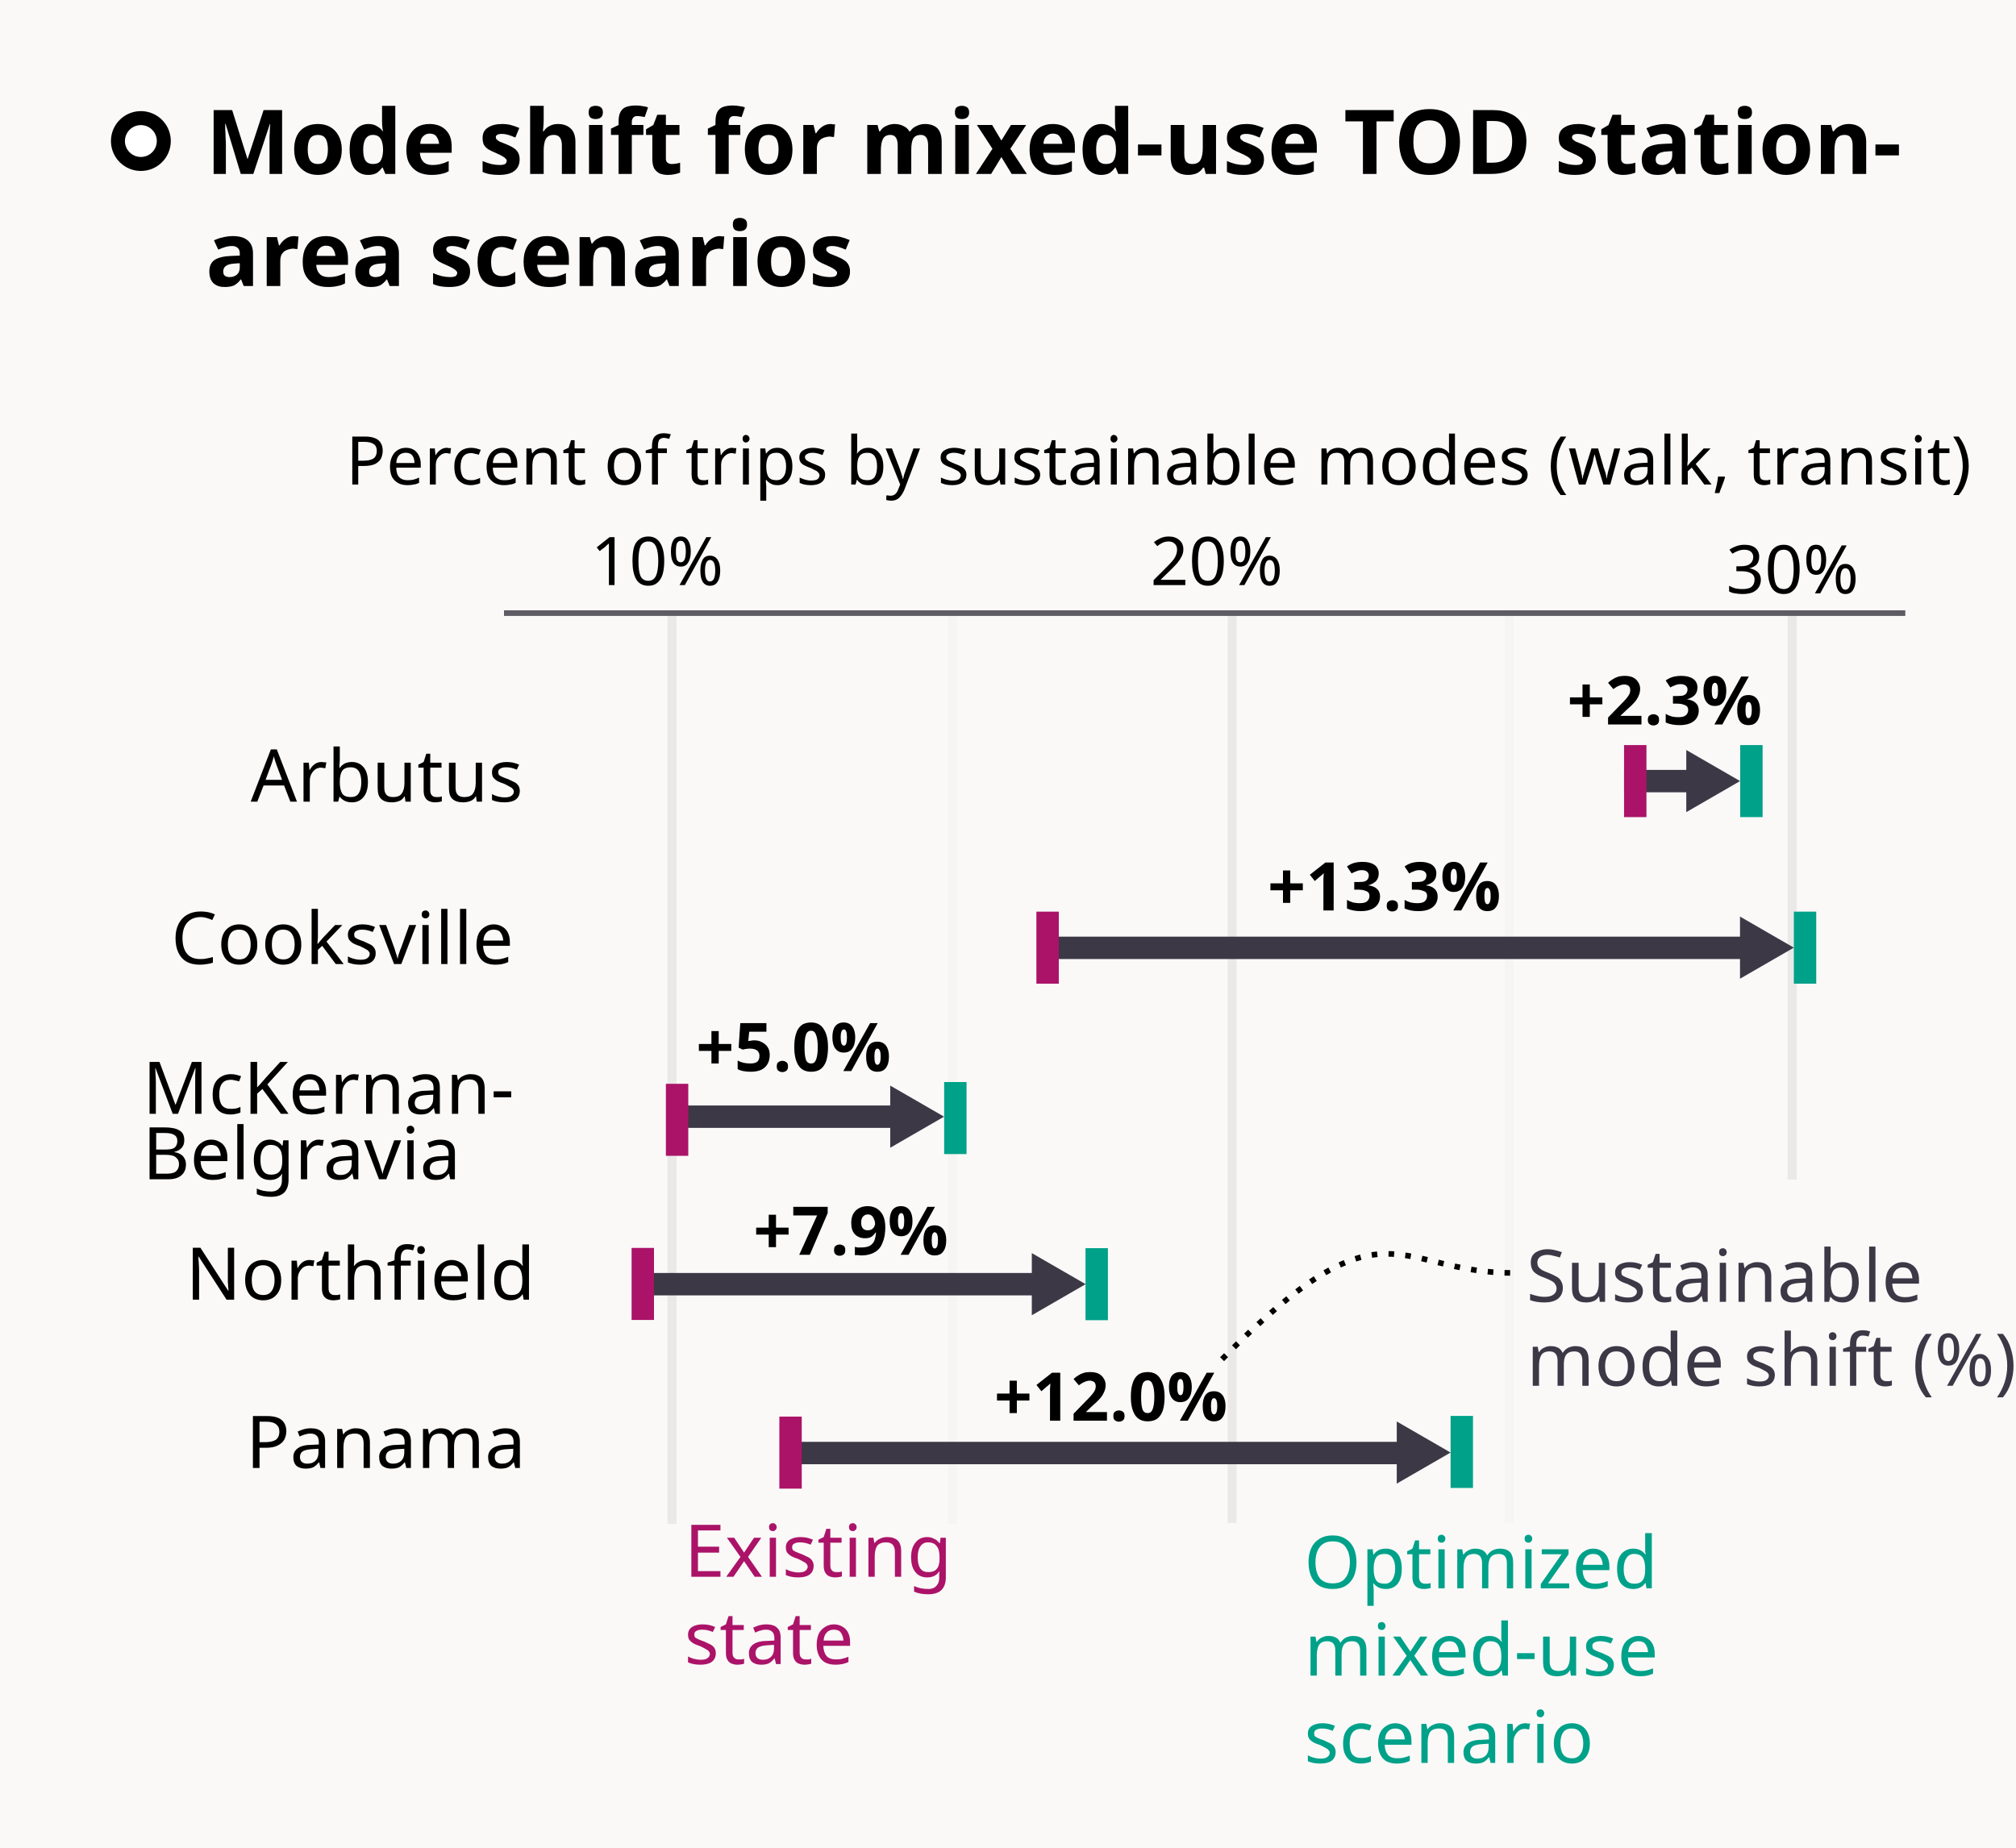
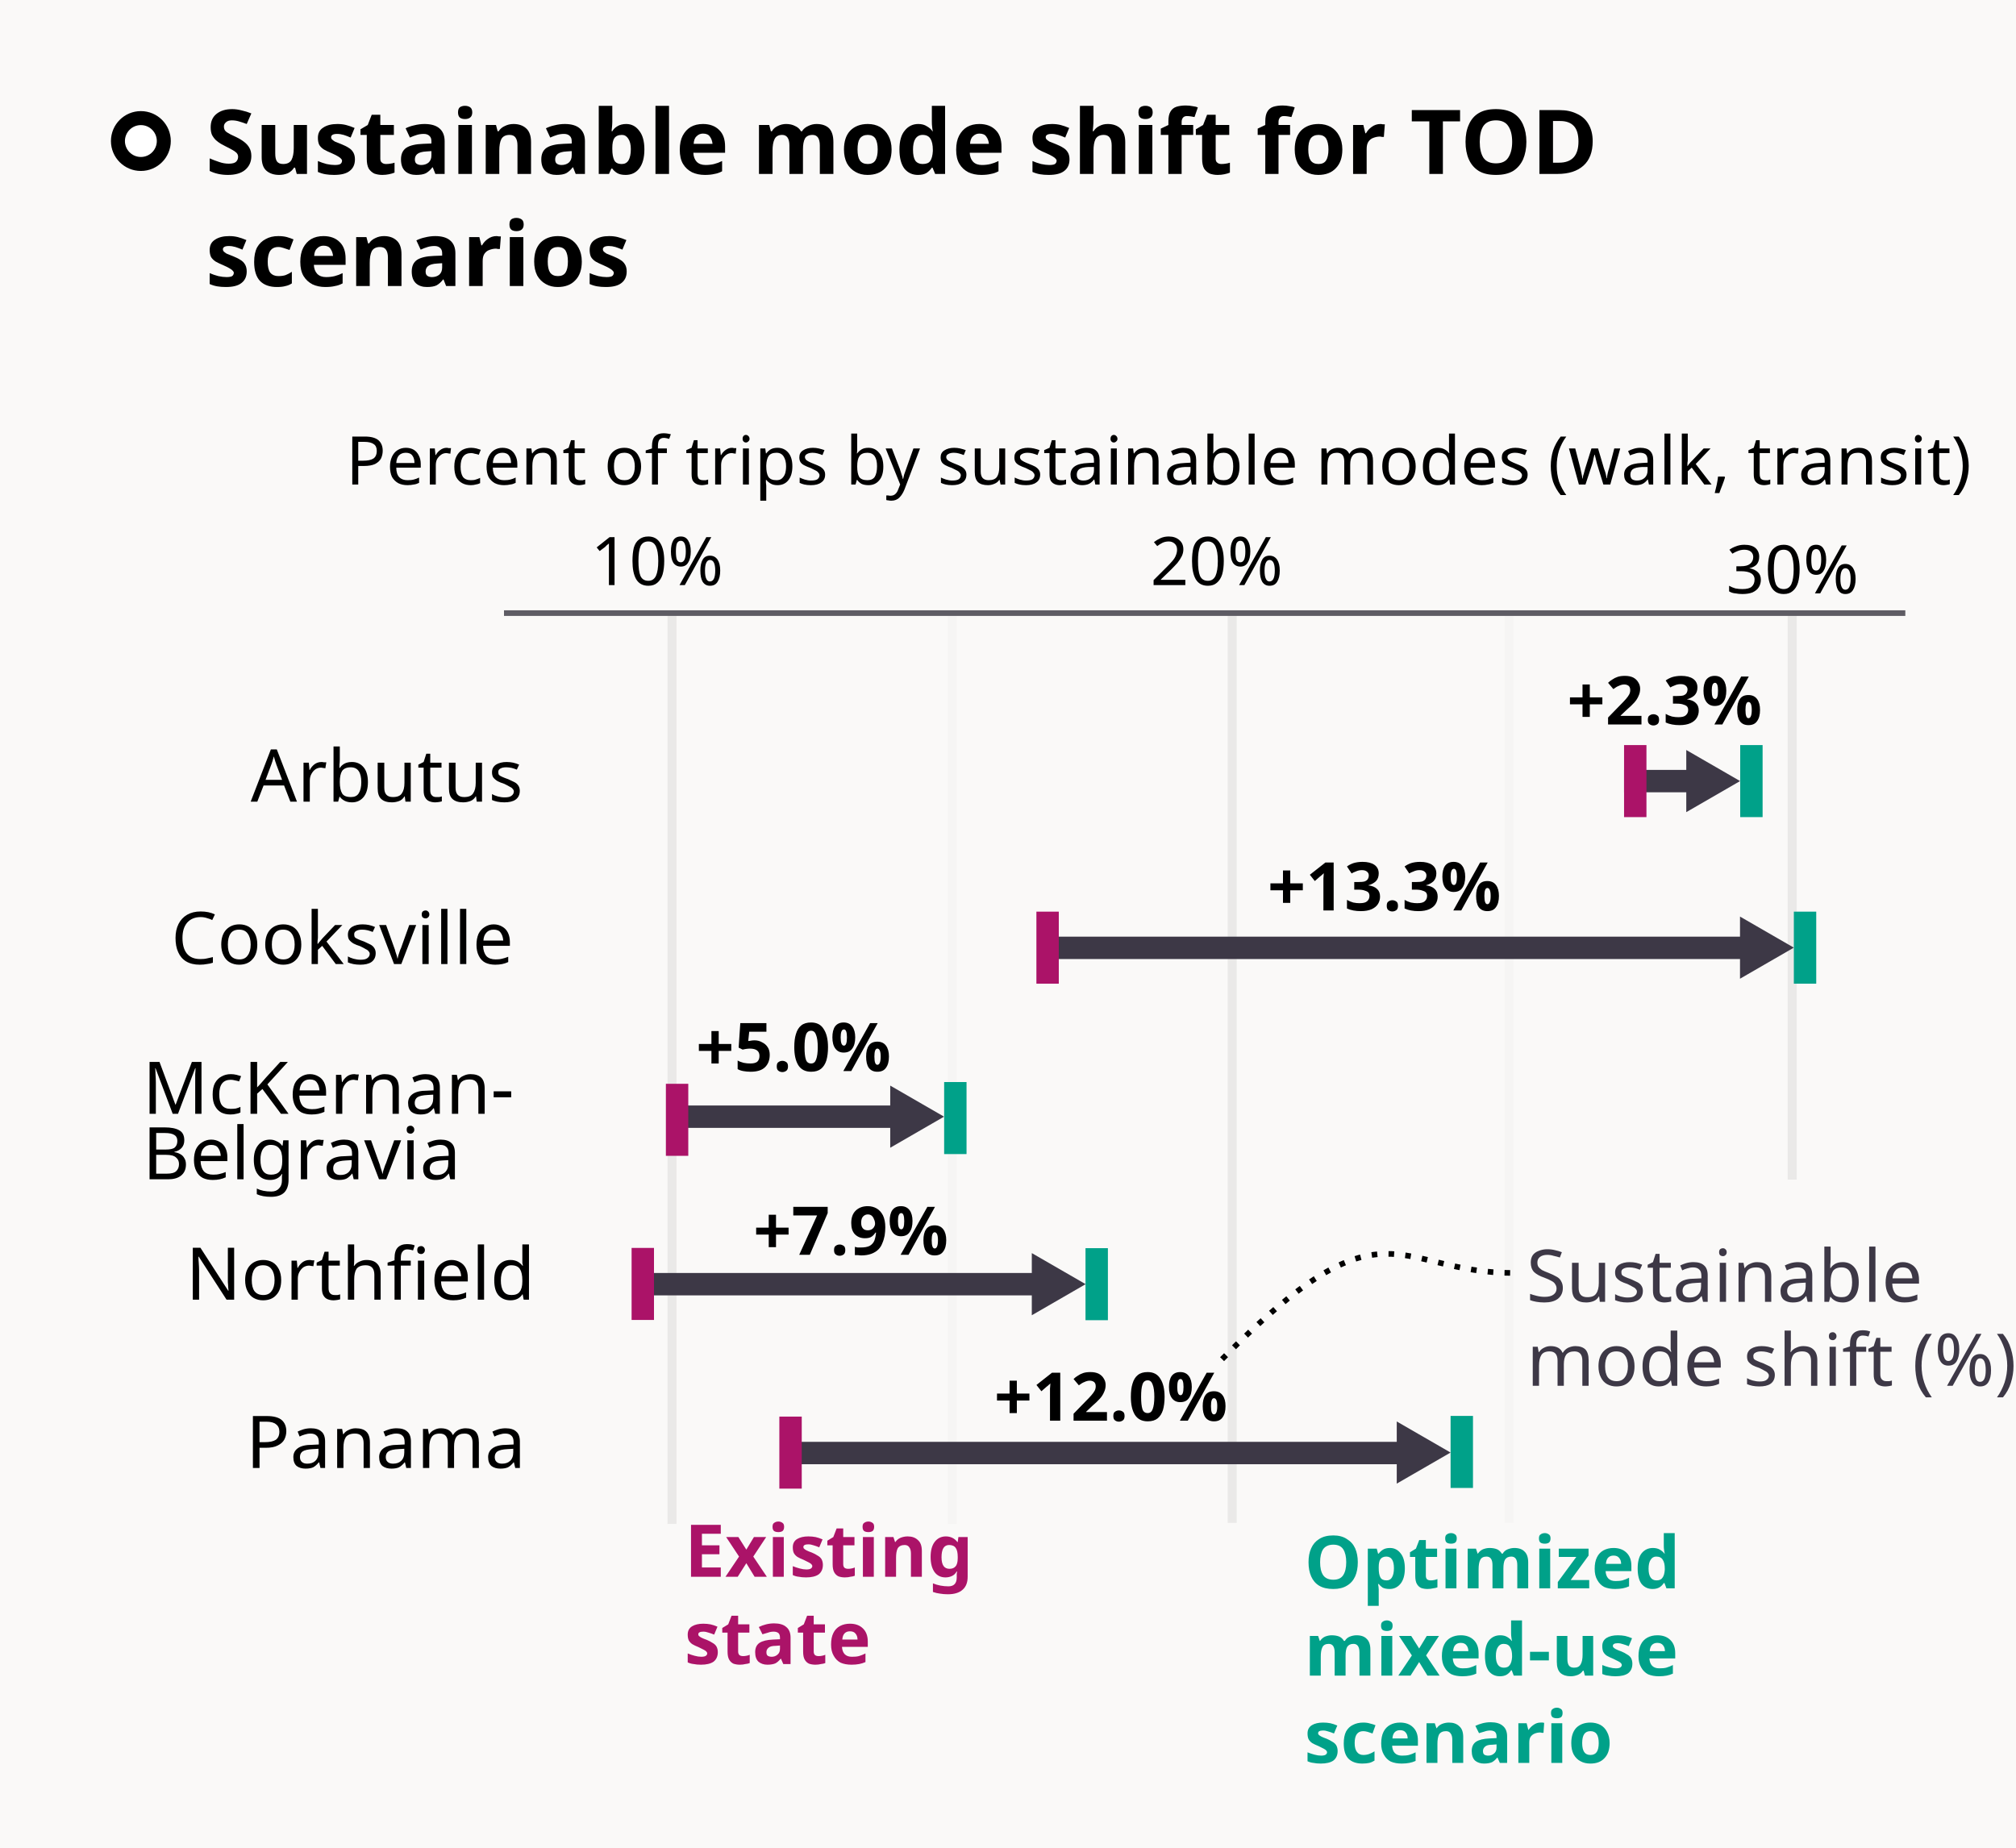
<svg xmlns="http://www.w3.org/2000/svg" width="360" height="330" viewBox="0 0 95.25 87.313" version="1.1" id="svg1">
  <defs id="defs1" />
  <g id="layer1">
    <rect style="opacity:1;fill:#faf9f8;fill-opacity:1;fill-rule:evenodd;stroke:none;stroke-width:0.265;stroke-linecap:round;stroke-linejoin:round;stroke-dasharray:none;stroke-opacity:1" id="rect25" width="95.25" height="95.25" x="0" y="2.8548589e-16" rx="0" ry="0" />
    <g id="g5" style="stroke:#f6f5f4;stroke-width:1.605" transform="matrix(1,0,0,0.3880518,-42.32448,23.75732)">
      <path style="fill:none;stroke:#eae9e8;stroke-width:0.425px;stroke-linecap:butt;stroke-linejoin:miter;stroke-opacity:1" d="M 74.074,124.354 V 13.229" id="path5-4-2" />
      <path style="fill:none;stroke:#f6f5f4;stroke-width:0.425px;stroke-linecap:butt;stroke-linejoin:miter;stroke-opacity:1" d="M 87.312,124.354 V 13.229" id="path5-4-0" />
      <path style="fill:none;stroke:#eae9e8;stroke-width:0.425px;stroke-linecap:butt;stroke-linejoin:miter;stroke-opacity:1" d="M 100.542,124.222 V 13.097" id="path5-4-7-4" />
      <path style="fill:none;stroke:#f6f5f4;stroke-width:0.425px;stroke-linecap:butt;stroke-linejoin:miter;stroke-opacity:1" d="M 113.63,124.222 V 13.097" id="path5-4-2-0" />
      <path style="fill:none;stroke:#eae9e8;stroke-width:0.425px;stroke-linecap:butt;stroke-linejoin:miter;stroke-opacity:1" d="M 127,82.422 V 13.229" id="path5-4-2-0-3" />
    </g>
    <text id="text237-0-6-6-6" xml:space="preserve" x="11.842" y="37.879" style="font-style:normal;font-variant:normal;font-weight:normal;font-stretch:normal;font-size:3.44px;font-family:'Inter 24pt';-inkscape-font-specification:'Inter 24pt, Normal';font-variant-ligatures:normal;font-variant-caps:normal;font-variant-numeric:normal;font-variant-east-asian:normal;fill:#000000;stroke-width:0.353">
      <tspan id="tspan2" x="11.842" y="37.879">Arbutus</tspan>
    </text>
    <text id="text237-0-6-6-6-9-1" xml:space="preserve" x="27.909" y="27.648" style="font-style:normal;font-variant:normal;font-weight:normal;font-stretch:normal;font-size:3.175px;font-family:'Inter 24pt';-inkscape-font-specification:'Inter 24pt, Normal';font-variant-ligatures:normal;font-variant-caps:normal;font-variant-numeric:normal;font-variant-east-asian:normal;fill:#000000;stroke-width:0.353">
      <tspan id="tspan2-0-1" x="27.909" y="27.648">10%</tspan>
      <tspan x="27.909" y="31.617" id="tspan5-3" />
    </text>
    <text id="text237-0-6-6-6-9-1-1-7-8-6" xml:space="preserve" x="32.335" y="74.506" style="font-style:normal;font-variant:normal;font-weight:normal;font-stretch:normal;font-size:3.44px;line-height:1.2;font-family:'Inter 24pt';-inkscape-font-specification:'Inter 24pt, Normal';font-variant-ligatures:normal;font-variant-caps:normal;font-variant-numeric:normal;font-variant-east-asian:normal;fill:#ab1368;fill-opacity:1;stroke-width:0.353">
-       <tspan x="32.335" y="74.506" id="tspan5-3-2-5-2-64" style="font-style:normal;font-variant:normal;font-weight:normal;font-stretch:normal;font-size:3.44px;line-height:1.2;font-family:'Inter 24pt';-inkscape-font-specification:'Inter 24pt, Normal';font-variant-ligatures:normal;font-variant-caps:normal;font-variant-numeric:normal;font-variant-east-asian:normal;fill:#ab1368;fill-opacity:1">Existing</tspan>
-       <tspan x="32.335" y="78.633" style="font-style:normal;font-variant:normal;font-weight:normal;font-stretch:normal;font-size:3.44px;line-height:1.2;font-family:'Inter 24pt';-inkscape-font-specification:'Inter 24pt, Normal';font-variant-ligatures:normal;font-variant-caps:normal;font-variant-numeric:normal;font-variant-east-asian:normal;fill:#ab1368;fill-opacity:1" id="tspan6">state</tspan>
+       <tspan x="32.335" y="74.506" id="tspan5-3-2-5-2-64" style="font-style:normal;font-variant:normal;font-weight:bold;font-stretch:normal;font-size:3.44px;line-height:1.2;font-family:'Inter 24pt';-inkscape-font-specification:'Inter 24pt, Normal';font-variant-ligatures:normal;font-variant-caps:normal;font-variant-numeric:normal;font-variant-east-asian:normal;fill:#ab1368;fill-opacity:1">Existing</tspan>
+       <tspan x="32.335" y="78.633" style="font-style:normal;font-variant:normal;font-weight:bold;font-stretch:normal;font-size:3.44px;line-height:1.2;font-family:'Inter 24pt';-inkscape-font-specification:'Inter 24pt, Normal';font-variant-ligatures:normal;font-variant-caps:normal;font-variant-numeric:normal;font-variant-east-asian:normal;fill:#ab1368;fill-opacity:1" id="tspan6">state</tspan>
    </text>
    <text id="text237-0-6-6-6-9-1-1-7-8-6-8" xml:space="preserve" x="61.622" y="75.051" style="font-style:normal;font-variant:normal;font-weight:normal;font-stretch:normal;font-size:3.44px;line-height:1.2;font-family:'Inter 24pt';-inkscape-font-specification:'Inter 24pt, Normal';font-variant-ligatures:normal;font-variant-caps:normal;font-variant-numeric:normal;font-variant-east-asian:normal;fill:#00a189;fill-opacity:1;stroke-width:0.353">
-       <tspan x="61.622" y="75.051" style="font-style:normal;font-variant:normal;font-weight:normal;font-stretch:normal;font-size:3.44px;line-height:1.2;font-family:'Inter 24pt';-inkscape-font-specification:'Inter 24pt, Normal';font-variant-ligatures:normal;font-variant-caps:normal;font-variant-numeric:normal;font-variant-east-asian:normal;fill:#00a189;fill-opacity:1" id="tspan3">Optimized</tspan>
-       <tspan x="61.622" y="79.179" style="font-style:normal;font-variant:normal;font-weight:normal;font-stretch:normal;font-size:3.44px;line-height:1.2;font-family:'Inter 24pt';-inkscape-font-specification:'Inter 24pt, Normal';font-variant-ligatures:normal;font-variant-caps:normal;font-variant-numeric:normal;font-variant-east-asian:normal;fill:#00a189;fill-opacity:1" id="tspan10">mixed-use</tspan>
-       <tspan x="61.622" y="83.306" style="font-style:normal;font-variant:normal;font-weight:normal;font-stretch:normal;font-size:3.44px;line-height:1.2;font-family:'Inter 24pt';-inkscape-font-specification:'Inter 24pt, Normal';font-variant-ligatures:normal;font-variant-caps:normal;font-variant-numeric:normal;font-variant-east-asian:normal;fill:#00a189;fill-opacity:1" id="tspan4">scenario</tspan>
+       <tspan x="61.622" y="75.051" style="font-style:normal;font-variant:normal;font-weight:bold;font-stretch:normal;font-size:3.44px;line-height:1.2;font-family:'Inter 24pt';-inkscape-font-specification:'Inter 24pt, Normal';font-variant-ligatures:normal;font-variant-caps:normal;font-variant-numeric:normal;font-variant-east-asian:normal;fill:#00a189;fill-opacity:1" id="tspan3">Optimized</tspan>
+       <tspan x="61.622" y="79.179" style="font-style:normal;font-variant:normal;font-weight:bold;font-stretch:normal;font-size:3.44px;line-height:1.2;font-family:'Inter 24pt';-inkscape-font-specification:'Inter 24pt, Normal';font-variant-ligatures:normal;font-variant-caps:normal;font-variant-numeric:normal;font-variant-east-asian:normal;fill:#00a189;fill-opacity:1" id="tspan10">mixed-use</tspan>
+       <tspan x="61.622" y="83.306" style="font-style:normal;font-variant:normal;font-weight:bold;font-stretch:normal;font-size:3.44px;line-height:1.2;font-family:'Inter 24pt';-inkscape-font-specification:'Inter 24pt, Normal';font-variant-ligatures:normal;font-variant-caps:normal;font-variant-numeric:normal;font-variant-east-asian:normal;fill:#00a189;fill-opacity:1" id="tspan4">scenario</tspan>
    </text>
    <text id="text237-0-6-6-6-9-1-1-7-8-6-8-7" xml:space="preserve" x="72.121" y="61.517" style="font-style:normal;font-variant:normal;font-weight:bold;font-stretch:normal;font-size:3.969px;line-height:1;font-family:'Inter 24pt';-inkscape-font-specification:'Inter 24pt, Bold';font-variant-ligatures:normal;font-variant-caps:normal;font-variant-numeric:normal;font-variant-east-asian:normal;fill:#3d3846;fill-opacity:1;stroke-width:0.353">
      <tspan x="72.121" y="61.517" style="font-style:normal;font-variant:normal;font-weight:normal;font-stretch:normal;font-size:3.44px;line-height:1;font-family:'Inter 24pt';-inkscape-font-specification:'Inter 24pt, Normal';font-variant-ligatures:normal;font-variant-caps:normal;font-variant-numeric:normal;font-variant-east-asian:normal;fill:#3d3846;fill-opacity:1" id="tspan4-7">Sustainable</tspan>
      <tspan x="72.121" y="65.486" style="font-style:normal;font-variant:normal;font-weight:normal;font-stretch:normal;font-size:3.44px;line-height:1;font-family:'Inter 24pt';-inkscape-font-specification:'Inter 24pt, Normal';font-variant-ligatures:normal;font-variant-caps:normal;font-variant-numeric:normal;font-variant-east-asian:normal;fill:#3d3846;fill-opacity:1" id="tspan11">mode shift (%)</tspan>
    </text>
    <text id="text237-0-6-6-6-9-1-1-7-8-9-2" xml:space="preserve" x="16.333" y="22.894" style="font-style:normal;font-variant:normal;font-weight:normal;font-stretch:normal;font-size:3.175px;font-family:'Inter 24pt';-inkscape-font-specification:'Inter 24pt, Normal';font-variant-ligatures:normal;font-variant-caps:normal;font-variant-numeric:normal;font-variant-east-asian:normal;fill:#000000;fill-opacity:1;stroke-width:0.353">
      <tspan x="16.333" y="22.894" id="tspan5-3-2-5-2-60-1" style="font-style:normal;font-variant:normal;font-weight:normal;font-stretch:normal;font-size:3.175px;font-family:'Inter 24pt';-inkscape-font-specification:'Inter 24pt, Normal';font-variant-ligatures:normal;font-variant-caps:normal;font-variant-numeric:normal;font-variant-east-asian:normal;fill:#000000;fill-opacity:1">Percent of trips by sustainable modes (walk, transit)</tspan>
    </text>
    <text id="text237-0-6-6-6-9-1-7" xml:space="preserve" x="54.349" y="27.648" style="font-style:normal;font-variant:normal;font-weight:normal;font-stretch:normal;font-size:3.175px;font-family:'Inter 24pt';-inkscape-font-specification:'Inter 24pt, Normal';font-variant-ligatures:normal;font-variant-caps:normal;font-variant-numeric:normal;font-variant-east-asian:normal;fill:#000000;stroke-width:0.353">
      <tspan id="tspan2-0-1-5" x="54.349" y="27.648">20%</tspan>
      <tspan x="54.349" y="31.617" id="tspan5-3-6" />
    </text>
    <text id="text237-0-6-6-6-9-1-7-6" xml:space="preserve" x="81.553" y="28.04" style="font-style:normal;font-variant:normal;font-weight:normal;font-stretch:normal;font-size:3.175px;font-family:'Inter 24pt';-inkscape-font-specification:'Inter 24pt, Normal';font-variant-ligatures:normal;font-variant-caps:normal;font-variant-numeric:normal;font-variant-east-asian:normal;fill:#000000;stroke-width:0.353">
      <tspan id="tspan2-0-1-5-5" x="81.553" y="28.04">30%</tspan>
      <tspan x="81.553" y="32.009" id="tspan5-3-6-0" />
    </text>
    <text id="text237-0-6-6-6-9-1-7-6-5" xml:space="preserve" x="74.036" y="34.232" style="font-style:normal;font-variant:normal;font-weight:bold;font-stretch:normal;font-size:3.175px;font-family:'Inter 24pt';-inkscape-font-specification:'Inter 24pt, Bold';font-variant-ligatures:normal;font-variant-caps:normal;font-variant-numeric:normal;font-variant-east-asian:normal;fill:#000000;stroke-width:0.353">
      <tspan id="tspan2-0-1-5-5-6" x="74.036" y="34.232" style="font-style:normal;font-variant:normal;font-weight:bold;font-stretch:normal;font-size:3.175px;font-family:'Inter 24pt';-inkscape-font-specification:'Inter 24pt, Bold';font-variant-ligatures:normal;font-variant-caps:normal;font-variant-numeric:normal;font-variant-east-asian:normal">+2.3%</tspan>
      <tspan x="74.036" y="38.201" id="tspan5-3-6-0-9" />
    </text>
    <text id="text237-0-6-6-6-9-1-7-6-5-3" xml:space="preserve" x="59.884" y="43.021" style="font-style:normal;font-variant:normal;font-weight:bold;font-stretch:normal;font-size:3.175px;font-family:'Inter 24pt';-inkscape-font-specification:'Inter 24pt, Bold';font-variant-ligatures:normal;font-variant-caps:normal;font-variant-numeric:normal;font-variant-east-asian:normal;fill:#000000;stroke-width:0.353">
      <tspan id="tspan2-0-1-5-5-6-0" x="59.884" y="43.021" style="font-style:normal;font-variant:normal;font-weight:bold;font-stretch:normal;font-size:3.175px;font-family:'Inter 24pt';-inkscape-font-specification:'Inter 24pt, Bold';font-variant-ligatures:normal;font-variant-caps:normal;font-variant-numeric:normal;font-variant-east-asian:normal">+13.3%</tspan>
      <tspan x="59.884" y="46.99" id="tspan5-3-6-0-9-7" />
    </text>
    <text id="text237-0-6-6-6-9-1-7-6-5-3-7" xml:space="preserve" x="32.88" y="50.614" style="font-style:normal;font-variant:normal;font-weight:bold;font-stretch:normal;font-size:3.175px;font-family:'Inter 24pt';-inkscape-font-specification:'Inter 24pt, Bold';font-variant-ligatures:normal;font-variant-caps:normal;font-variant-numeric:normal;font-variant-east-asian:normal;fill:#000000;stroke-width:0.353">
      <tspan id="tspan2-0-1-5-5-6-0-1" x="32.88" y="50.614" style="font-style:normal;font-variant:normal;font-weight:bold;font-stretch:normal;font-size:3.175px;font-family:'Inter 24pt';-inkscape-font-specification:'Inter 24pt, Bold';font-variant-ligatures:normal;font-variant-caps:normal;font-variant-numeric:normal;font-variant-east-asian:normal">+5.0%</tspan>
      <tspan x="32.88" y="54.582" id="tspan5-3-6-0-9-7-1" />
    </text>
    <text id="text237-0-6-6-6-9-1-7-6-5-3-7-6" xml:space="preserve" x="35.585" y="59.293" style="font-style:normal;font-variant:normal;font-weight:bold;font-stretch:normal;font-size:3.175px;font-family:'Inter 24pt';-inkscape-font-specification:'Inter 24pt, Bold';font-variant-ligatures:normal;font-variant-caps:normal;font-variant-numeric:normal;font-variant-east-asian:normal;fill:#000000;stroke-width:0.353">
      <tspan id="tspan2-0-1-5-5-6-0-1-3" x="35.585" y="59.293" style="font-style:normal;font-variant:normal;font-weight:bold;font-stretch:normal;font-size:3.175px;font-family:'Inter 24pt';-inkscape-font-specification:'Inter 24pt, Bold';font-variant-ligatures:normal;font-variant-caps:normal;font-variant-numeric:normal;font-variant-east-asian:normal">+7.9%</tspan>
      <tspan x="35.585" y="63.262" id="tspan5-3-6-0-9-7-1-8" />
    </text>
    <text id="text237-0-6-6-6-9-1-7-6-5-3-7-6-3" xml:space="preserve" x="46.963" y="67.132" style="font-style:normal;font-variant:normal;font-weight:bold;font-stretch:normal;font-size:3.175px;font-family:'Inter 24pt';-inkscape-font-specification:'Inter 24pt, Bold';font-variant-ligatures:normal;font-variant-caps:normal;font-variant-numeric:normal;font-variant-east-asian:normal;fill:#000000;stroke-width:0.353">
      <tspan id="tspan2-0-1-5-5-6-0-1-3-1" x="46.963" y="67.132" style="font-style:normal;font-variant:normal;font-weight:bold;font-stretch:normal;font-size:3.175px;font-family:'Inter 24pt';-inkscape-font-specification:'Inter 24pt, Bold';font-variant-ligatures:normal;font-variant-caps:normal;font-variant-numeric:normal;font-variant-east-asian:normal">+12.0%</tspan>
      <tspan x="46.963" y="71.1" id="tspan5-3-6-0-9-7-1-8-7" />
    </text>
    <text id="text237-0-6-6-6-4" xml:space="preserve" x="9.717" y="8.221" style="font-style:normal;font-variant:normal;font-weight:normal;font-stretch:normal;font-size:4.233px;font-family:'Inter 24pt';-inkscape-font-specification:'Inter 24pt, Normal';font-variant-ligatures:normal;font-variant-caps:normal;font-variant-numeric:normal;font-variant-east-asian:normal;fill:#000000;stroke-width:0.353">
-       <tspan x="9.717" y="8.221" style="font-style:normal;font-variant:normal;font-weight:bold;font-stretch:normal;font-size:4.233px;font-family:'Inter 24pt';-inkscape-font-specification:'Inter 24pt, Bold';font-variant-ligatures:normal;font-variant-caps:normal;font-variant-numeric:normal;font-variant-east-asian:normal;fill:#000000" id="tspan12">Mode shift for mixed-use TOD station-</tspan>
-       <tspan x="9.717" y="13.512" style="font-style:normal;font-variant:normal;font-weight:bold;font-stretch:normal;font-size:4.233px;font-family:'Inter 24pt';-inkscape-font-specification:'Inter 24pt, Bold';font-variant-ligatures:normal;font-variant-caps:normal;font-variant-numeric:normal;font-variant-east-asian:normal;fill:#000000" id="tspan9">area scenarios</tspan>
+       <tspan x="9.717" y="8.221" style="font-style:normal;font-variant:normal;font-weight:bold;font-stretch:normal;font-size:4.233px;font-family:'Inter 24pt';-inkscape-font-specification:'Inter 24pt, Bold';font-variant-ligatures:normal;font-variant-caps:normal;font-variant-numeric:normal;font-variant-east-asian:normal;fill:#000000" id="tspan9">Sustainable mode shift for TOD </tspan>
+       <tspan x="9.717" y="13.512" style="font-style:normal;font-variant:normal;font-weight:bold;font-stretch:normal;font-size:4.233px;font-family:'Inter 24pt';-inkscape-font-specification:'Inter 24pt, Bold';font-variant-ligatures:normal;font-variant-caps:normal;font-variant-numeric:normal;font-variant-east-asian:normal;fill:#000000" id="tspan1">scenarios</tspan>
    </text>
    <text id="text237-0-6-6-6-1" xml:space="preserve" x="8.09" y="45.552" style="font-style:normal;font-variant:normal;font-weight:normal;font-stretch:normal;font-size:3.44px;font-family:'Inter 24pt';-inkscape-font-specification:'Inter 24pt, Normal';font-variant-ligatures:normal;font-variant-caps:normal;font-variant-numeric:normal;font-variant-east-asian:normal;fill:#000000;stroke-width:0.353">
      <tspan id="tspan2-5" x="8.09" y="45.552">Cooksville</tspan>
    </text>
    <path style="fill:#241f31;stroke:#3d3846;stroke-width:1.058;stroke-linecap:butt;stroke-linejoin:miter;stroke-dasharray:none;stroke-opacity:1" d="m 76.732,36.91 4.076,4e-6" id="path3-4-5" />
    <path style="fill:#241f31;stroke:#3d3846;stroke-width:1.058;stroke-linecap:butt;stroke-linejoin:miter;stroke-dasharray:none;stroke-opacity:1" d="M 49.341,44.79 H 83.63" id="path3-4-5-4" />
    <path style="fill:#241f31;stroke:#3d3846;stroke-width:1.058;stroke-linecap:butt;stroke-linejoin:miter;stroke-dasharray:none;stroke-opacity:1" d="M 31.957,52.768 H 43.25" id="path3-4-5-4-9" />
    <path style="fill:#3d3846;fill-opacity:1;fill-rule:evenodd;stroke:none;stroke-width:0.053;stroke-linecap:round;stroke-linejoin:round;stroke-opacity:1" id="path6-7-4" d="m 109.806,48.735 -2.937,0 1.468,-2.543 z" transform="rotate(90,72.56983,24.91495)" />
    <path style="fill:#241f31;stroke:#3d3846;stroke-width:1.058;stroke-linecap:butt;stroke-linejoin:miter;stroke-dasharray:none;stroke-opacity:1" d="M 30.113,60.683 H 49.633" id="path3-4-5-4-9-8" />
    <path style="fill:#241f31;stroke:#3d3846;stroke-width:1.058;stroke-linecap:butt;stroke-linejoin:miter;stroke-dasharray:none;stroke-opacity:1" d="M 37.322,68.662 H 67.413" id="path3-4-5-4-9-8-4" />
    <text id="text237-0-6-6-6-1-2" xml:space="preserve" x="6.738" y="52.634" style="font-style:normal;font-variant:normal;font-weight:normal;font-stretch:normal;font-size:3.44px;line-height:0.9;font-family:'Inter 24pt';-inkscape-font-specification:'Inter 24pt, Normal';font-variant-ligatures:normal;font-variant-caps:normal;font-variant-numeric:normal;font-variant-east-asian:normal;fill:#000000;stroke-width:0.353">
      <tspan id="tspan2-5-8" x="6.738" y="52.634" style="line-height:0.9">McKernan-</tspan>
      <tspan x="6.738" y="55.73" id="tspan8" style="line-height:0.9">Belgravia</tspan>
    </text>
    <text id="text237-0-6-6-6-1-2-3" xml:space="preserve" x="8.78" y="61.411" style="font-style:normal;font-variant:normal;font-weight:normal;font-stretch:normal;font-size:3.44px;font-family:'Inter 24pt';-inkscape-font-specification:'Inter 24pt, Normal';font-variant-ligatures:normal;font-variant-caps:normal;font-variant-numeric:normal;font-variant-east-asian:normal;fill:#000000;stroke-width:0.353">
      <tspan id="tspan2-5-8-8" x="8.78" y="61.411">Northfield</tspan>
    </text>
    <text id="text237-0-6-6-6-1-2-3-4" xml:space="preserve" x="11.622" y="69.368" style="font-style:normal;font-variant:normal;font-weight:normal;font-stretch:normal;font-size:3.44px;font-family:'Inter 24pt';-inkscape-font-specification:'Inter 24pt, Normal';font-variant-ligatures:normal;font-variant-caps:normal;font-variant-numeric:normal;font-variant-east-asian:normal;fill:#000000;stroke-width:0.353">
      <tspan id="tspan2-5-8-8-5" x="11.622" y="69.368">Panama</tspan>
    </text>
    <path style="fill:none;stroke:#ab1368;stroke-width:1.058;stroke-linecap:butt;stroke-linejoin:miter;stroke-dasharray:none;stroke-opacity:1" d="m 77.261,35.208 v 3.404" id="path4" />
    <path style="fill:none;stroke:#00a189;stroke-width:1.058;stroke-linecap:butt;stroke-linejoin:miter;stroke-dasharray:none;stroke-opacity:1" d="m 82.749,35.208 v 3.404" id="path4-9" />
    <path style="fill:none;stroke:#ab1368;stroke-width:1.058;stroke-linecap:butt;stroke-linejoin:miter;stroke-dasharray:none;stroke-opacity:1" d="m 49.496,43.079 v 3.404" id="path4-2" />
    <path style="fill:none;stroke:#ab1368;stroke-width:1.058;stroke-linecap:butt;stroke-linejoin:miter;stroke-dasharray:none;stroke-opacity:1" d="m 31.99,51.214 v 3.404" id="path4-2-2" />
    <path style="fill:none;stroke:#ab1368;stroke-width:1.058;stroke-linecap:butt;stroke-linejoin:miter;stroke-dasharray:none;stroke-opacity:1" d="m 30.37,58.969 v 3.404" id="path4-2-2-3" />
    <path style="fill:none;stroke:#ab1368;stroke-width:1.058;stroke-linecap:butt;stroke-linejoin:miter;stroke-dasharray:none;stroke-opacity:1" d="m 37.351,66.94 v 3.404" id="path4-2-2-3-5" />
    <path style="fill:#3d3846;fill-opacity:1;fill-rule:evenodd;stroke:none;stroke-width:0.053;stroke-linecap:round;stroke-linejoin:round;stroke-opacity:1" id="path6" d="m 109.806,48.735 -2.937,0 1.468,-2.543 z" transform="rotate(90,97.25124,33.69415)" />
    <path style="fill:#3d3846;fill-opacity:1;fill-rule:evenodd;stroke:none;stroke-width:0.053;stroke-linecap:round;stroke-linejoin:round;stroke-opacity:1" id="path6-7" d="m 109.806,48.735 -2.937,0 1.468,-2.543 z" transform="rotate(90,99.91748,28.48905)" />
    <path style="fill:#3d3846;fill-opacity:1;fill-rule:evenodd;stroke:none;stroke-width:0.053;stroke-linecap:round;stroke-linejoin:round;stroke-opacity:1" id="path6-7-3" d="m 109.806,48.735 -2.937,0 1.468,-2.543 z" transform="rotate(90,73.18288,17.6129)" />
    <path style="fill:none;stroke:#00a189;stroke-width:1.058;stroke-linecap:butt;stroke-linejoin:miter;stroke-dasharray:none;stroke-opacity:1" d="m 85.283,43.079 v 3.404" id="path4-9-5" />
    <path style="fill:none;stroke:#00a189;stroke-width:1.058;stroke-linecap:butt;stroke-linejoin:miter;stroke-dasharray:none;stroke-opacity:1" d="m 45.137,51.131 v 3.404" id="path4-9-5-6" />
    <path style="fill:none;stroke:#00a189;stroke-width:1.058;stroke-linecap:butt;stroke-linejoin:miter;stroke-dasharray:none;stroke-opacity:1" d="M 51.816,58.981 V 62.385" id="path4-9-5-6-2" />
    <path style="fill:none;stroke:#00a189;stroke-width:1.058;stroke-linecap:butt;stroke-linejoin:miter;stroke-dasharray:none;stroke-opacity:1" d="m 69.065,66.908 v 3.404" id="path4-9-5-6-2-1" />
    <path style="fill:none;stroke:#5e5c64;stroke-width:0.265px;stroke-linecap:butt;stroke-linejoin:miter;stroke-opacity:1" d="m 23.812,28.972 66.209,0" id="path5" />
    <text id="text237-0-6-6-6-9-1-1-7-5-7-0" xml:space="preserve" x="207.566" y="31.412" style="font-style:normal;font-variant:normal;font-weight:normal;font-stretch:normal;font-size:2.91px;font-family:'Inter 24pt';-inkscape-font-specification:'Inter 24pt, Normal';font-variant-ligatures:normal;font-variant-caps:normal;font-variant-numeric:normal;font-variant-east-asian:normal;fill:#000000;stroke-width:0.353">
      <tspan x="207.566" y="31.412" style="font-style:normal;font-size:2.91px;text-align:start;text-anchor:start;fill:#9a9996" id="tspan18">Index measures job access for low-income </tspan>
      <tspan x="207.566" y="35.05" style="font-style:normal;font-size:2.91px;text-align:start;text-anchor:start;fill:#9a9996" id="tspan19">residents using Foster–Greer–Thorbecke methods </tspan>
      <tspan x="207.566" y="38.688" style="font-style:normal;font-size:2.91px;text-align:start;text-anchor:start;fill:#9a9996" id="tspan23">to show how over‑represented low‑income</tspan>
      <tspan x="207.566" y="42.326" style="font-style:normal;font-size:2.91px;text-align:start;text-anchor:start;fill:#9a9996" id="tspan21">residents are in transport‑disadvantaged areas.</tspan>
    </text>
    <path style="fill:none;stroke:#000000;stroke-width:0.265;stroke-linecap:butt;stroke-linejoin:miter;stroke-dasharray:0.265, 0.53;stroke-dashoffset:0;stroke-opacity:1" d="m 57.74,64.226 c 7.723,-7.838 8.159,-4.072 13.778,-4.072" id="path8" />
    <path style="fill:#3d3846;fill-opacity:1;fill-rule:evenodd;stroke:none;stroke-width:0.053;stroke-linecap:round;stroke-linejoin:round;stroke-opacity:1" id="path6-7-6" d="m 109.806,48.735 -2.937,0 1.468,-2.543 z" transform="rotate(90,77.21286,37.5145)" />
    <rect style="fill:#ffffff;fill-opacity:1;fill-rule:evenodd;stroke:#000000;stroke-width:0.661;stroke-linecap:round;stroke-linejoin:round;stroke-dasharray:none;stroke-dashoffset:0" id="rect1" width="2.167" height="2.167" x="5.572" y="5.581" rx="1.084" ry="1.084" />
  </g>
</svg>
